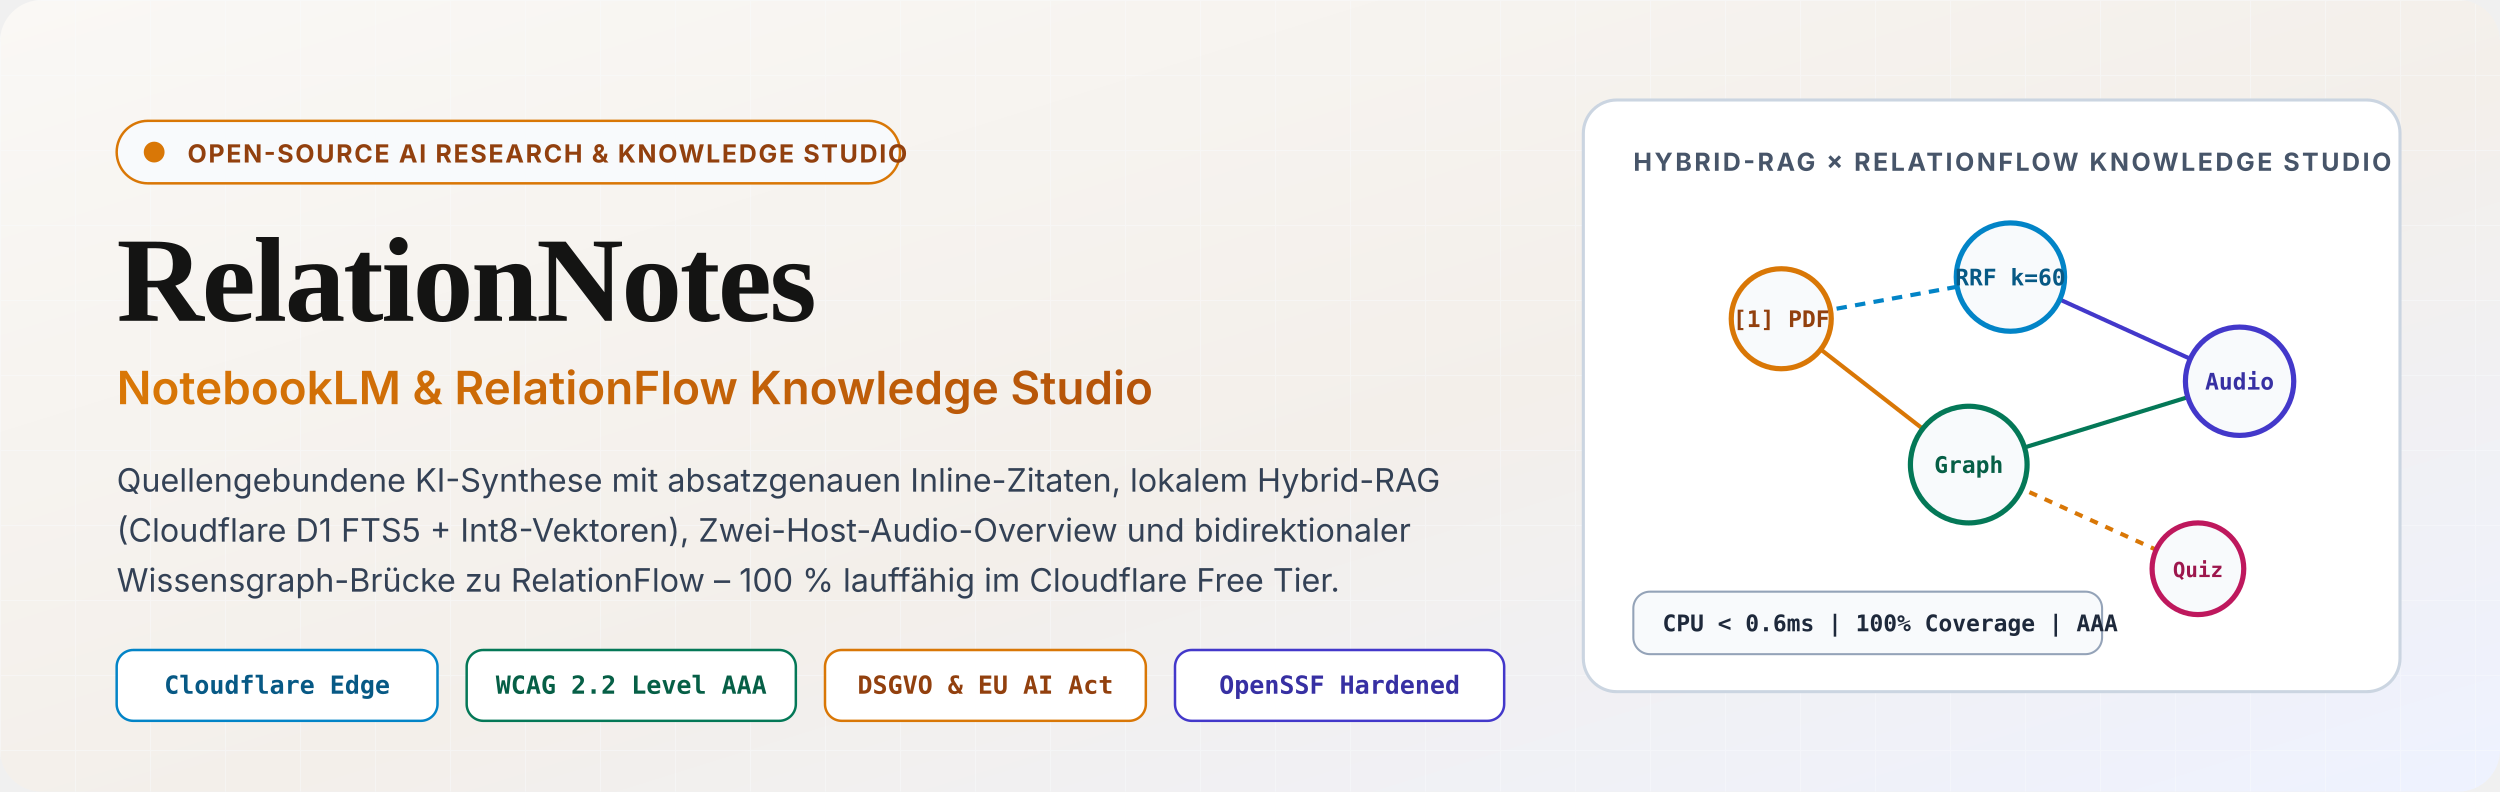
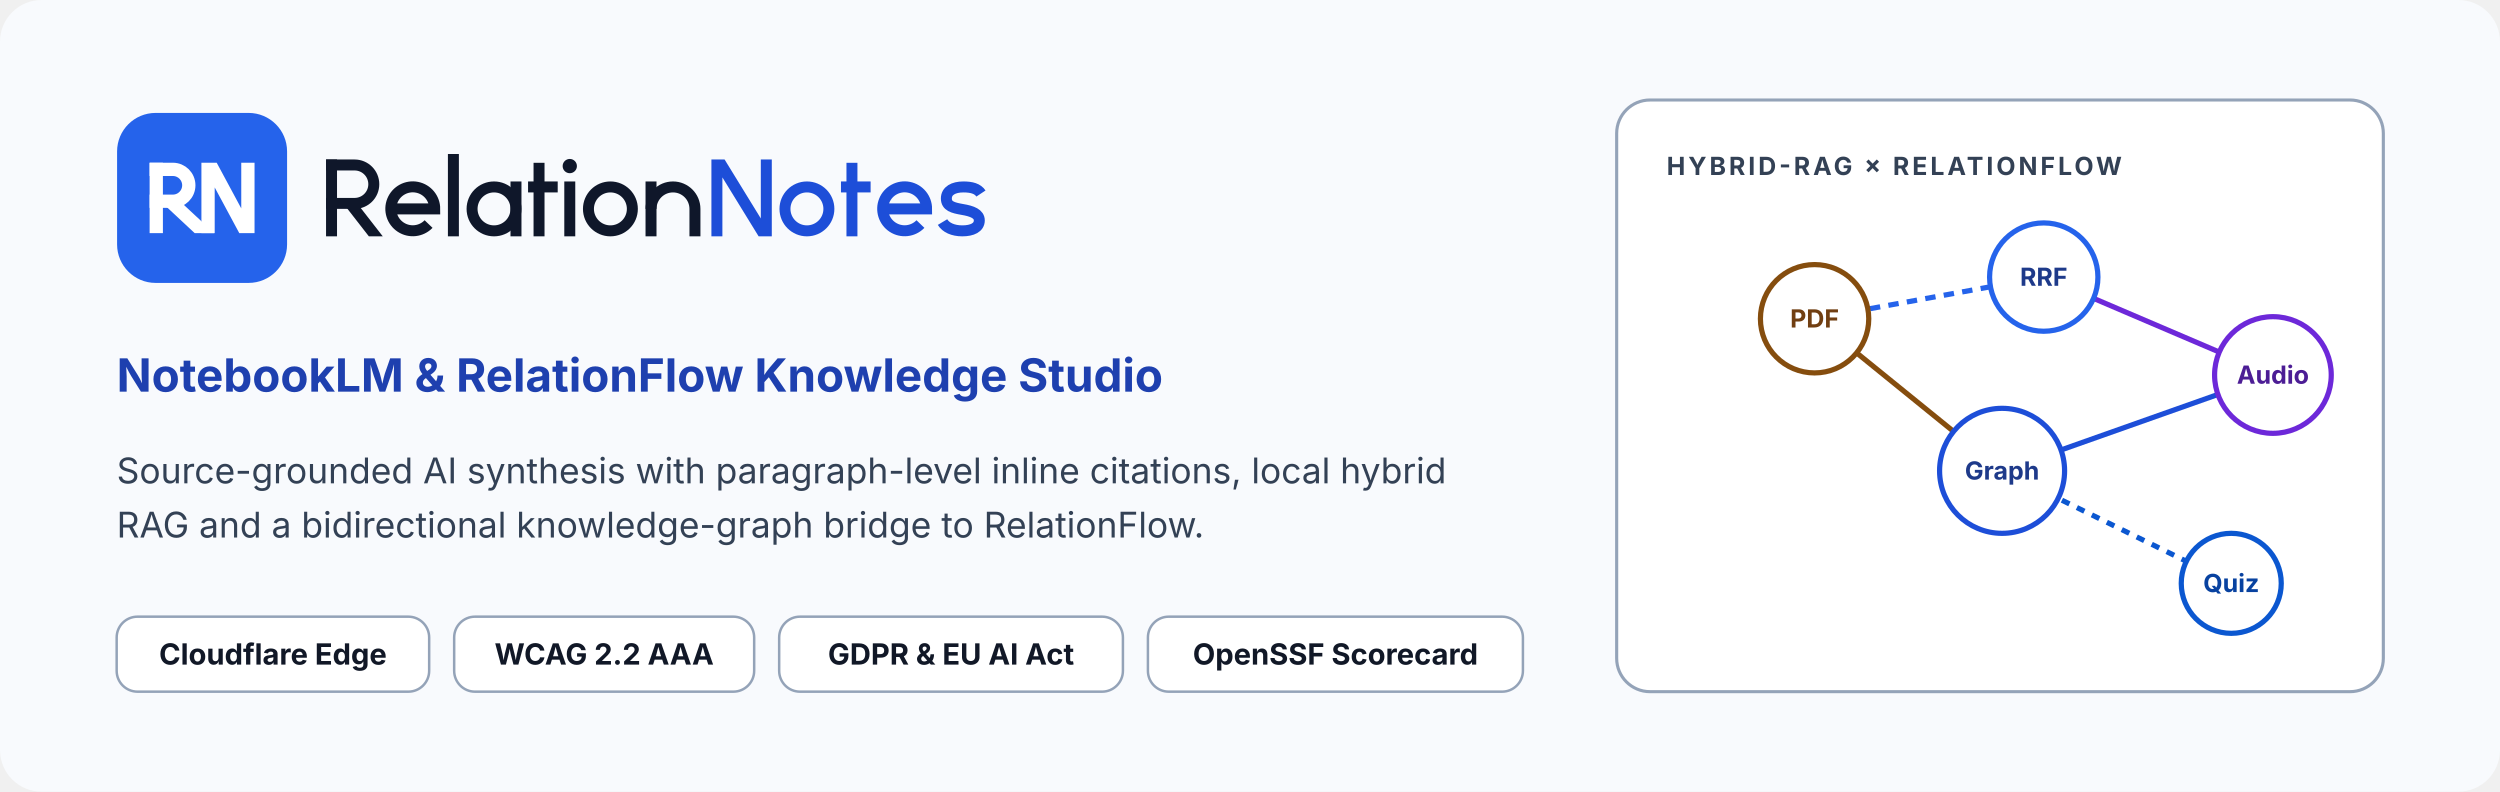
- <svg xmlns="http://www.w3.org/2000/svg" viewBox="0 0 1200 380" role="img" aria-labelledby="hero-title hero-desc">
-   <style>
-     :root {
-       color-scheme: light dark;
-       --bg-primary: #FAF8F5;
-       --bg-card: #FFFFFF;
-       --text-primary: #141413;
-       --text-secondary: #3D3935;
-       --border-subtle: #334155;
-     }
-     @media (prefers-color-scheme: dark) {
-       :root {
-         --bg-primary: #FAF8F5;
-         --bg-card: #F8FAFC;
-         --text-primary: #141413;
-         --text-secondary: #475569;
-         --border-subtle: #CBD5E1;
-       }
-     }
-   </style>
-   <defs>
-     <linearGradient id="bgGrad" x1="0%" y1="0%" x2="100%" y2="100%">
-       <stop offset="0%" stop-color="#FAF8F5" />
-       <stop offset="55%" stop-color="#F3EFEA" />
-       <stop offset="100%" stop-color="#EEF2FF" />
-     </linearGradient>
-     <linearGradient id="accentAmber" x1="0%" y1="0%" x2="100%" y2="0%">
-       <stop offset="0%" stop-color="#D97706" />
-       <stop offset="100%" stop-color="#B45309" />
-     </linearGradient>
-     <linearGradient id="accentCyan" x1="0%" y1="0%" x2="100%" y2="100%">
-       <stop offset="0%" stop-color="#0284C7" />
-       <stop offset="100%" stop-color="#4338CA" />
-     </linearGradient>
-     <pattern id="grid" width="36" height="36" patternUnits="userSpaceOnUse">
-       <path d="M 36 0 L 0 0 0 36" fill="none" stroke="#F8FAFC" stroke-width="1" />
-     </pattern>
-   </defs>
-   <rect width="1200" height="380" rx="20" fill="url(#bgGrad)" />
-   <rect width="1200" height="380" rx="20" fill="url(#grid)" opacity="0.45" />
-   <g transform="translate(760, 48)">
-     <rect x="0" y="0" width="392" height="284" rx="16" fill="#FFFFFF" stroke="#CBD5E1" stroke-width="1.5" />
-     <text x="24" y="34" fill="#475569" font-family="system-ui, -apple-system, sans-serif" font-size="12" font-weight="700" letter-spacing="1.2">
-       HYBRID-RAG × RELATIONFLOW KNOWLEDGE STUDIO
-     </text>
-     <line x1="95" y1="105" x2="205" y2="85" stroke="#0284C7" stroke-width="2" stroke-dasharray="5,4" />
-     <line x1="95" y1="105" x2="185" y2="175" stroke="#D97706" stroke-width="2" />
-     <line x1="205" y1="85" x2="315" y2="135" stroke="#4338CA" stroke-width="2" />
-     <line x1="185" y1="175" x2="315" y2="135" stroke="#047857" stroke-width="2" />
-     <line x1="185" y1="175" x2="295" y2="225" stroke="#D97706" stroke-width="2" stroke-dasharray="4,4" />
-     <circle cx="95" cy="105" r="24" fill="#F8FAFC" stroke="#D97706" stroke-width="2.5" />
-     <text x="95" y="109" text-anchor="middle" fill="#92400E" font-family="monospace" font-size="11" font-weight="700">[1] PDF</text>
-     <circle cx="205" cy="85" r="26" fill="#F8FAFC" stroke="#0284C7" stroke-width="2.5" />
-     <text x="205" y="89" text-anchor="middle" fill="#075985" font-family="monospace" font-size="11" font-weight="700">RRF k=60</text>
-     <circle cx="185" cy="175" r="28" fill="#F8FAFC" stroke="#047857" stroke-width="2.5" />
-     <text x="185" y="179" text-anchor="middle" fill="#065F46" font-family="monospace" font-size="11" font-weight="700">Graph</text>
-     <circle cx="315" cy="135" r="26" fill="#F8FAFC" stroke="#4338CA" stroke-width="2.5" />
-     <text x="315" y="139" text-anchor="middle" fill="#3730A3" font-family="monospace" font-size="11" font-weight="700">Audio</text>
-     <circle cx="295" cy="225" r="22" fill="#F8FAFC" stroke="#BE185D" stroke-width="2.5" />
-     <text x="295" y="229" text-anchor="middle" fill="#9D174D" font-family="monospace" font-size="10" font-weight="700">Quiz</text>
-     <rect x="24" y="236" width="225" height="30" rx="8" fill="#F8FAFC" stroke="#94A3B8" stroke-width="1" />
-     <text x="38" y="255" fill="#1E293B" font-family="monospace" font-size="11" font-weight="600">
-       CPU &lt; 0.6ms | 100% Coverage | AAA
-     </text>
+ <svg xmlns="http://www.w3.org/2000/svg" viewBox="0 0 1200 380" width="1200" height="380" role="img" aria-labelledby="hero-title hero-desc">
+   <style>.bg{fill:#F8FAFD}.card{fill:#FFFFFF;stroke:#94A3B8;stroke-width:1.5}.t1{fill:#111827}.t2{fill:#334155}.ta{fill:#1E40AF}.chip{fill:#FFFFFF;stroke:#94A3B8;stroke-width:1.2}.lkbs{stroke:#0F172A}.lkbf{fill:#0F172A}.lkas{stroke:#1D4ED8}.lkaf{fill:#1D4ED8}.n0{fill:#FFFFFF;stroke:#0B57D0;stroke-width:2.5}.nt0{fill:#0842A0}.s0{stroke:#0B57D0;stroke-width:2.5}.n1{fill:#FFFFFF;stroke:#6D28D9;stroke-width:2.5}.nt1{fill:#4C1D95}.s1{stroke:#6D28D9;stroke-width:2.5}.n2{fill:#FFFFFF;stroke:#854D0E;stroke-width:2.5}.nt2{fill:#713F12}.s2{stroke:#854D0E;stroke-width:2.5}.n3{fill:#FFFFFF;stroke:#2563EB;stroke-width:2.5}.nt3{fill:#1E3A8A}.s3{stroke:#2563EB;stroke-width:2.5}.n4{fill:#FFFFFF;stroke:#1D4ED8;stroke-width:2.5}.nt4{fill:#1E3A8A}.s4{stroke:#1D4ED8;stroke-width:2.5}@media (prefers-color-scheme: dark){.bg{fill:#F8FAFD}.card{fill:#FFFFFF;stroke:#94A3B8;stroke-width:1.5}.t1{fill:#111827}.t2{fill:#334155}.ta{fill:#1E40AF}.chip{fill:#FFFFFF;stroke:#94A3B8;stroke-width:1.2}.lkbs{stroke:#0F172A}.lkbf{fill:#0F172A}.lkas{stroke:#1D4ED8}.lkaf{fill:#1D4ED8}.n0{fill:#FFFFFF;stroke:#0B57D0;stroke-width:2.5}.nt0{fill:#0842A0}.s0{stroke:#0B57D0;stroke-width:2.5}.n1{fill:#FFFFFF;stroke:#6D28D9;stroke-width:2.5}.nt1{fill:#4C1D95}.s1{stroke:#6D28D9;stroke-width:2.5}.n2{fill:#FFFFFF;stroke:#854D0E;stroke-width:2.5}.nt2{fill:#713F12}.s2{stroke:#854D0E;stroke-width:2.5}.n3{fill:#FFFFFF;stroke:#2563EB;stroke-width:2.5}.nt3{fill:#1E3A8A}.s3{stroke:#2563EB;stroke-width:2.5}.n4{fill:#FFFFFF;stroke:#1D4ED8;stroke-width:2.5}.nt4{fill:#1E3A8A}.s4{stroke:#1D4ED8;stroke-width:2.5}}</style>
+   <rect class="bg" width="1200" height="380" rx="20" />
+   <g transform="translate(46 44) scale(0.85)">
+     <g transform="translate(12 12) scale(0.1875)">
+       <rect width="512" height="512" rx="116" fill="#2563EB" />
+       <defs>
+         <clipPath id="cband-h">
+           <rect x="0" y="150" width="512" height="212" />
+         </clipPath>
+       </defs>
+       <g clip-path="url(#cband-h)" fill="none" stroke="#FFFFFF" stroke-width="40" stroke-linejoin="miter">
+         <path d="M118,400V120" />
+         <path d="M98,170H168A48,48 0 0 1 168,266H98" />
+         <path d="M160,266L282.3,380" />
+       </g>
+       <polygon fill="#FFFFFF" points="254,362 254,150 300,150 374,287.6 374,150 414,150 414,362 368,362 294,224.4 294,362" />
+     </g>
+     <defs>
+       <clipPath id="base-h">
+         <rect x="-10" y="0" width="619.0" height="100" />
+       </clipPath>
+     </defs>
+     <g transform="translate(130 19.70) scale(0.62)" clip-path="url(#base-h)">
+       <g transform="translate(0.00 0)">
+         <g fill="none" class="lkbs" stroke-width="10" stroke-linecap="butt" stroke-linejoin="miter">
+           <path d="M5,100V30" />
+           <path d="M0,35H26A17.5,17.5 0 0 1 26,70H0" />
+           <path d="M22,70L50,106" />
+         </g>
+       </g>
+       <g transform="translate(54.00 0)">
+         <g fill="none" class="lkbs" stroke-width="10" stroke-linecap="butt" stroke-linejoin="miter">
+           <path d="M5,75H45A20,20 0 1 0 39.4,88.8" />
+         </g>
+       </g>
+       <g transform="translate(111.00 0)">
+         <g fill="none" class="lkbs" stroke-width="10" stroke-linecap="butt" stroke-linejoin="miter">
+           <path d="M5,25V100" />
+         </g>
+       </g>
+       <g transform="translate(128.00 0)">
+         <g fill="none" class="lkbs" stroke-width="10" stroke-linecap="butt" stroke-linejoin="miter">
+           <path d="M25,55A20,20 0 1 0 25.001,55" />
+           <path d="M45,50V100" />
+         </g>
+       </g>
+       <g transform="translate(184.00 0)">
+         <g fill="none" class="lkbs" stroke-width="10" stroke-linecap="butt" stroke-linejoin="miter">
+           <path d="M10,33V100" />
+           <path d="M0,55H27" />
+         </g>
+       </g>
+       <g transform="translate(217.00 0)">
+         <g fill="none" class="lkbs" stroke-width="10" stroke-linecap="butt" stroke-linejoin="miter">
+           <path d="M5,50V100" />
+         </g>
+         <g class="lkbf">
+           <circle cx="5" cy="36" r="6.5" />
+         </g>
+       </g>
+       <g transform="translate(234.00 0)">
+         <g fill="none" class="lkbs" stroke-width="10" stroke-linecap="butt" stroke-linejoin="miter">
+           <path d="M25,55A20,20 0 1 0 25.001,55" />
+         </g>
+       </g>
+       <g transform="translate(291.00 0)">
+         <g fill="none" class="lkbs" stroke-width="10" stroke-linecap="butt" stroke-linejoin="miter">
+           <path d="M5,50V100" />
+           <path d="M5,75A20,20 0 0 1 45,75V100" />
+         </g>
+       </g>
+       <g transform="translate(351.00 0)">
+         <g class="lkaf">
+           <polygon points="0,100 0,30 12,30 45,83.7 45,30 55,30 55,100 43,100 10,46.3 10,100" />
+         </g>
+       </g>
+       <g transform="translate(413.00 0)">
+         <g fill="none" class="lkas" stroke-width="10" stroke-linecap="butt" stroke-linejoin="miter">
+           <path d="M25,55A20,20 0 1 0 25.001,55" />
+         </g>
+       </g>
+       <g transform="translate(469.00 0)">
+         <g fill="none" class="lkas" stroke-width="10" stroke-linecap="butt" stroke-linejoin="miter">
+           <path d="M10,33V100" />
+           <path d="M0,55H27" />
+         </g>
+       </g>
+       <g transform="translate(502.00 0)">
+         <g fill="none" class="lkas" stroke-width="10" stroke-linecap="butt" stroke-linejoin="miter">
+           <path d="M5,75H45A20,20 0 1 0 39.4,88.8" />
+         </g>
+       </g>
+       <g transform="translate(559.00 0)">
+         <g fill="none" class="lkas" stroke-width="10" stroke-linecap="butt" stroke-linejoin="miter">
+           <path d="M37.5,61C34.5,56.5 29,55 21.5,55C12.5,55 6,58.5 6,65.5C6,72.5 12,74 20.5,75.5C29.5,77 36,79.5 36,85.5C36,92 29.5,95 20.5,95C12,95 5.5,92 2.5,87" />
+         </g>
+       </g>
+     </g>
  </g>
-   <g transform="translate(56, 58)">
-     <rect x="0" y="0" width="376" height="30" rx="15" fill="#F8FAFC" stroke="#D97706" stroke-width="1.2" />
-     <circle cx="18" cy="15" r="5" fill="#D97706" />
-     <text x="34" y="20" fill="#92400E" font-family="system-ui, -apple-system, sans-serif" font-size="12" font-weight="700" letter-spacing="0.8">
-       OPEN-SOURCE AI RESEARCH &amp; KNOWLEDGE STUDIO
-     </text>
-     <text x="0" y="96" fill="#141413" font-family="Georgia, 'Times New Roman', serif" font-size="58" font-weight="700" letter-spacing="-1">
-       RelationNotes
-     </text>
-     <text x="0" y="136" fill="url(#accentAmber)" font-family="system-ui, -apple-system, sans-serif" font-size="22" font-weight="600">
-       NotebookLM &amp; RelationFlow Knowledge Studio
-     </text>
-     <text x="0" y="178" fill="#334155" font-family="system-ui, -apple-system, sans-serif" font-size="15.5">
-       Quellengebundene KI-Synthese mit absatzgenauen Inline-Zitaten, lokalem Hybrid-RAG
-     </text>
-     <text x="0" y="202" fill="#334155" font-family="system-ui, -apple-system, sans-serif" font-size="15.5">
-       (Cloudflare D1 FTS5 + Int8-Vektoren), Zwei-Host-Audio-Overview und bidirektionaler
-     </text>
-     <text x="0" y="226" fill="#334155" font-family="system-ui, -apple-system, sans-serif" font-size="15.5">
-       Wissensgraph-Brücke zu RelationFlow – 100 % lauffähig im Cloudflare Free Tier.
-     </text>
-     <g transform="translate(0, 254)">
-       <rect x="0" y="0" width="154" height="34" rx="8" fill="#FFFFFF" stroke="#0284C7" stroke-width="1.2" />
-       <text x="77" y="21" text-anchor="middle" fill="#075985" font-family="monospace" font-size="12" font-weight="700">Cloudflare Edge</text>
-       <rect x="168" y="0" width="158" height="34" rx="8" fill="#FFFFFF" stroke="#047857" stroke-width="1.2" />
-       <text x="247" y="21" text-anchor="middle" fill="#065F46" font-family="monospace" font-size="12" font-weight="700">WCAG 2.2 Level AAA</text>
-       <rect x="340" y="0" width="154" height="34" rx="8" fill="#FFFFFF" stroke="#D97706" stroke-width="1.2" />
-       <text x="417" y="21" text-anchor="middle" fill="#92400E" font-family="monospace" font-size="12" font-weight="700">DSGVO &amp; EU AI Act</text>
-       <rect x="508" y="0" width="158" height="34" rx="8" fill="#FFFFFF" stroke="#4338CA" stroke-width="1.2" />
-       <text x="587" y="21" text-anchor="middle" fill="#3730A3" font-family="monospace" font-size="12" font-weight="700">OpenSSF Hardened</text>
+   <g class="ta" transform="translate(56 0)">
+     <text x="0" y="188" font-family="Inter, 'Segoe UI', system-ui, -apple-system, Roboto, Helvetica, Arial, sans-serif" font-size="22" font-weight="700" text-anchor="start">NotebookLM &amp; RelationFlow Knowledge Studio</text>
+   </g>
+   <g transform="translate(56 0)">
+     <switch>
+       <g systemLanguage="de">
+         <g class="t2">
+           <text x="0" y="232" font-family="Inter, 'Segoe UI', system-ui, -apple-system, Roboto, Helvetica, Arial, sans-serif" font-size="17" font-weight="400" text-anchor="start">Quellengebundene KI-Synthese mit absatzgenauen Inline-Zitaten, lokalem</text>
+         </g>
+         <g class="t2">
+           <text x="0" y="258" font-family="Inter, 'Segoe UI', system-ui, -apple-system, Roboto, Helvetica, Arial, sans-serif" font-size="17" font-weight="400" text-anchor="start">Hybrid-RAG und bidirektionaler Wissensgraph-Brücke zu RelationFlow.</text>
+         </g>
+         <rect class="chip" x="0" y="296" width="150" height="36" rx="10" />
+         <g class="t1">
+           <text x="75" y="319" font-family="Inter, 'Segoe UI', system-ui, -apple-system, Roboto, Helvetica, Arial, sans-serif" font-size="14" font-weight="700" text-anchor="middle">Cloudflare Edge</text>
+         </g>
+         <rect class="chip" x="162" y="296" width="144" height="36" rx="10" />
+         <g class="t1">
+           <text x="234" y="319" font-family="Inter, 'Segoe UI', system-ui, -apple-system, Roboto, Helvetica, Arial, sans-serif" font-size="14" font-weight="700" text-anchor="middle">WCAG 2.2 AAA</text>
+         </g>
+         <rect class="chip" x="318" y="296" width="176" height="36" rx="10" />
+         <g class="t1">
+           <text x="406" y="319" font-family="Inter, 'Segoe UI', system-ui, -apple-system, Roboto, Helvetica, Arial, sans-serif" font-size="14" font-weight="700" text-anchor="middle">DSGVO &amp; EU AI Act</text>
+         </g>
+         <rect class="chip" x="506" y="296" width="180" height="36" rx="10" />
+         <g class="t1">
+           <text x="596" y="319" font-family="Inter, 'Segoe UI', system-ui, -apple-system, Roboto, Helvetica, Arial, sans-serif" font-size="14" font-weight="700" text-anchor="middle">OpenSSF Scorecard</text>
+         </g>
+       </g>
+       <g>
+         <g class="t2">
+           <text x="0" y="232" font-family="Inter, 'Segoe UI', system-ui, -apple-system, Roboto, Helvetica, Arial, sans-serif" font-size="17" font-weight="400" text-anchor="start">Source-grounded AI synthesis with paragraph-level inline citations, local hybrid</text>
+         </g>
+         <g class="t2">
+           <text x="0" y="258" font-family="Inter, 'Segoe UI', system-ui, -apple-system, Roboto, Helvetica, Arial, sans-serif" font-size="17" font-weight="400" text-anchor="start">RAG and a bidirectional knowledge-graph bridge to RelationFlow.</text>
+         </g>
+         <rect class="chip" x="0" y="296" width="150" height="36" rx="10" />
+         <g class="t1">
+           <text x="75" y="319" font-family="Inter, 'Segoe UI', system-ui, -apple-system, Roboto, Helvetica, Arial, sans-serif" font-size="14" font-weight="700" text-anchor="middle">Cloudflare Edge</text>
+         </g>
+         <rect class="chip" x="162" y="296" width="144" height="36" rx="10" />
+         <g class="t1">
+           <text x="234" y="319" font-family="Inter, 'Segoe UI', system-ui, -apple-system, Roboto, Helvetica, Arial, sans-serif" font-size="14" font-weight="700" text-anchor="middle">WCAG 2.2 AAA</text>
+         </g>
+         <rect class="chip" x="318" y="296" width="165" height="36" rx="10" />
+         <g class="t1">
+           <text x="400.5" y="319" font-family="Inter, 'Segoe UI', system-ui, -apple-system, Roboto, Helvetica, Arial, sans-serif" font-size="14" font-weight="700" text-anchor="middle">GDPR &amp; EU AI Act</text>
+         </g>
+         <rect class="chip" x="495" y="296" width="180" height="36" rx="10" />
+         <g class="t1">
+           <text x="585" y="319" font-family="Inter, 'Segoe UI', system-ui, -apple-system, Roboto, Helvetica, Arial, sans-serif" font-size="14" font-weight="700" text-anchor="middle">OpenSSF Scorecard</text>
+         </g>
+       </g>
+     </switch>
+   </g>
+   <g transform="translate(776 48)">
+     <rect class="card" width="368" height="284" rx="16" />
+     <g class="t2">
+       <text x="24" y="36" font-family="Inter, 'Segoe UI', system-ui, -apple-system, Roboto, Helvetica, Arial, sans-serif" font-size="12" font-weight="700" text-anchor="start" letter-spacing="1.4">HYBRID-RAG × RELATIONFLOW</text>
+     </g>
+     <line class="s3" x1="95" y1="105" x2="205" y2="85" stroke-dasharray="5 4" />
+     <line class="s2" x1="95" y1="105" x2="185" y2="178" />
+     <line class="s1" x1="205" y1="85" x2="315" y2="132" />
+     <line class="s4" x1="185" y1="178" x2="315" y2="132" />
+     <line class="s0" x1="185" y1="178" x2="295" y2="232" stroke-dasharray="4 4" />
+     <circle class="n2" cx="95" cy="105" r="26" />
+     <g class="nt2">
+       <text x="95" y="109.2" font-family="Inter, 'Segoe UI', system-ui, -apple-system, Roboto, Helvetica, Arial, sans-serif" font-size="12" font-weight="700" text-anchor="middle">PDF</text>
+     </g>
+     <circle class="n3" cx="205" cy="85" r="26" />
+     <g class="nt3">
+       <text x="205" y="89.2" font-family="Inter, 'Segoe UI', system-ui, -apple-system, Roboto, Helvetica, Arial, sans-serif" font-size="12" font-weight="700" text-anchor="middle">RRF</text>
+     </g>
+     <circle class="n4" cx="185" cy="178" r="30" />
+     <g class="nt4">
+       <text x="185" y="182.2" font-family="Inter, 'Segoe UI', system-ui, -apple-system, Roboto, Helvetica, Arial, sans-serif" font-size="12" font-weight="700" text-anchor="middle">Graph</text>
+     </g>
+     <circle class="n1" cx="315" cy="132" r="28" />
+     <g class="nt1">
+       <text x="315" y="136.2" font-family="Inter, 'Segoe UI', system-ui, -apple-system, Roboto, Helvetica, Arial, sans-serif" font-size="12" font-weight="700" text-anchor="middle">Audio</text>
+     </g>
+     <circle class="n0" cx="295" cy="232" r="24" />
+     <g class="nt0">
+       <text x="295" y="236.2" font-family="Inter, 'Segoe UI', system-ui, -apple-system, Roboto, Helvetica, Arial, sans-serif" font-size="12" font-weight="700" text-anchor="middle">Quiz</text>
    </g>
  </g>
</svg>
